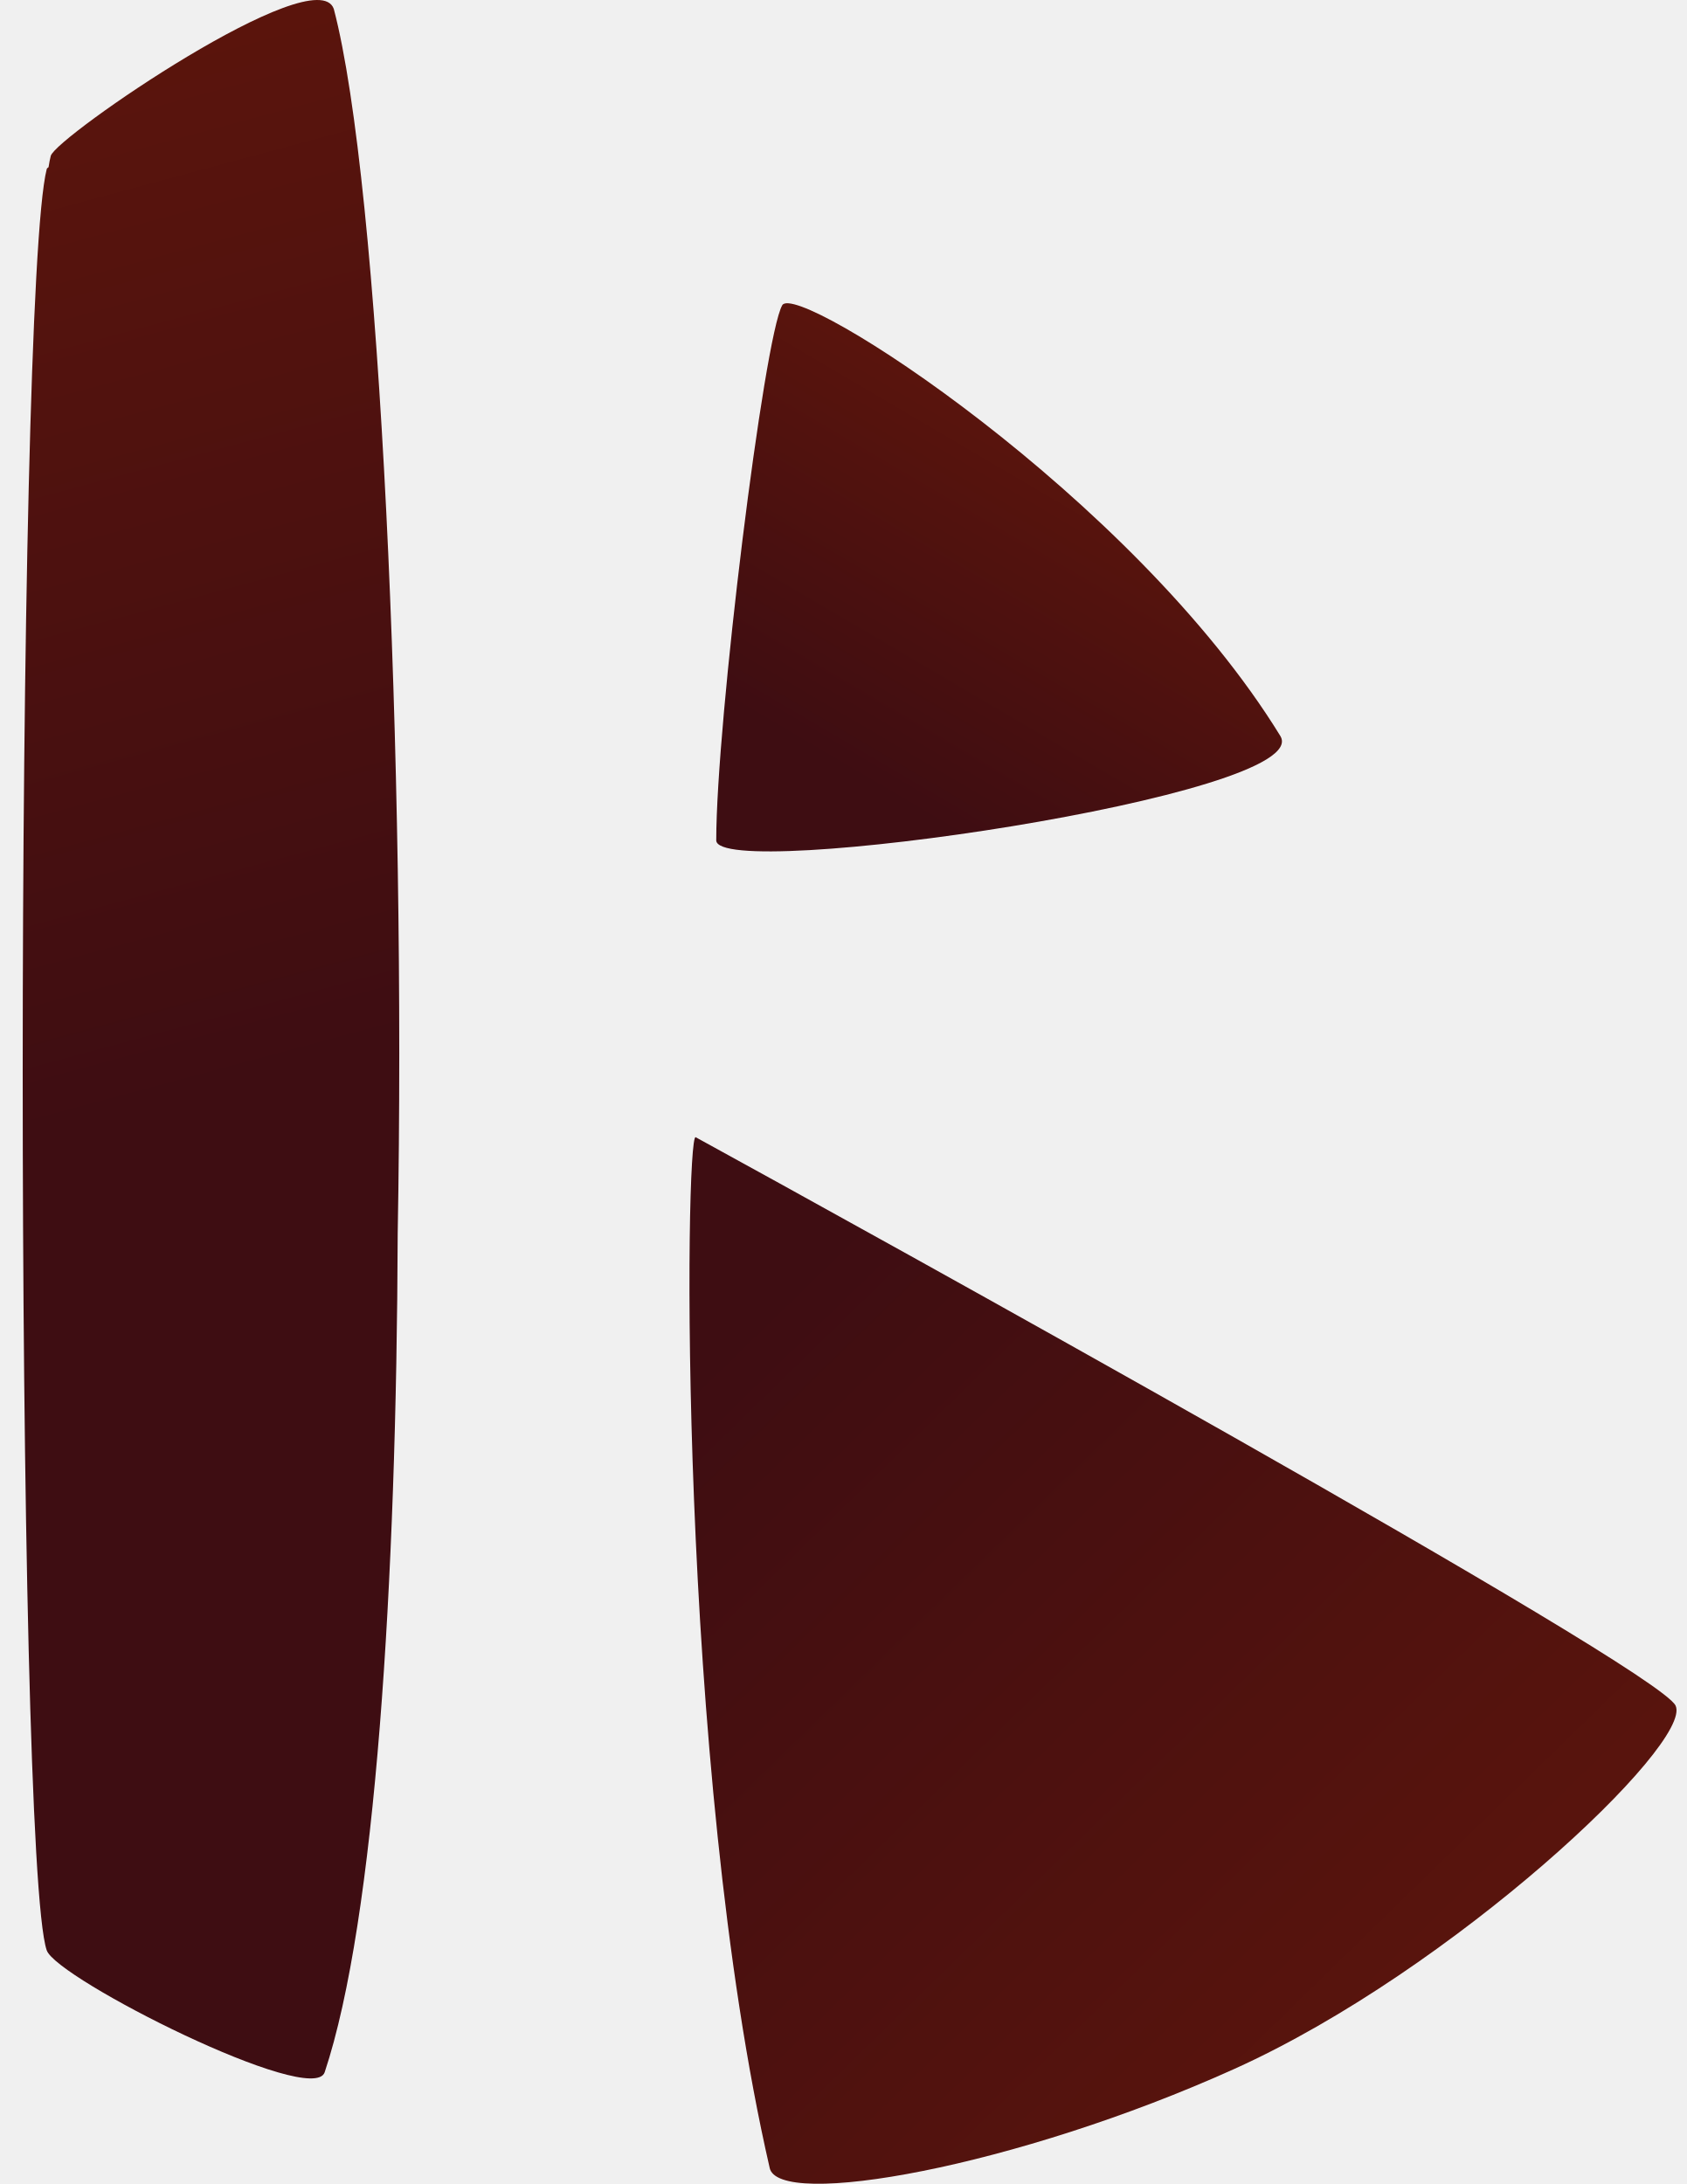
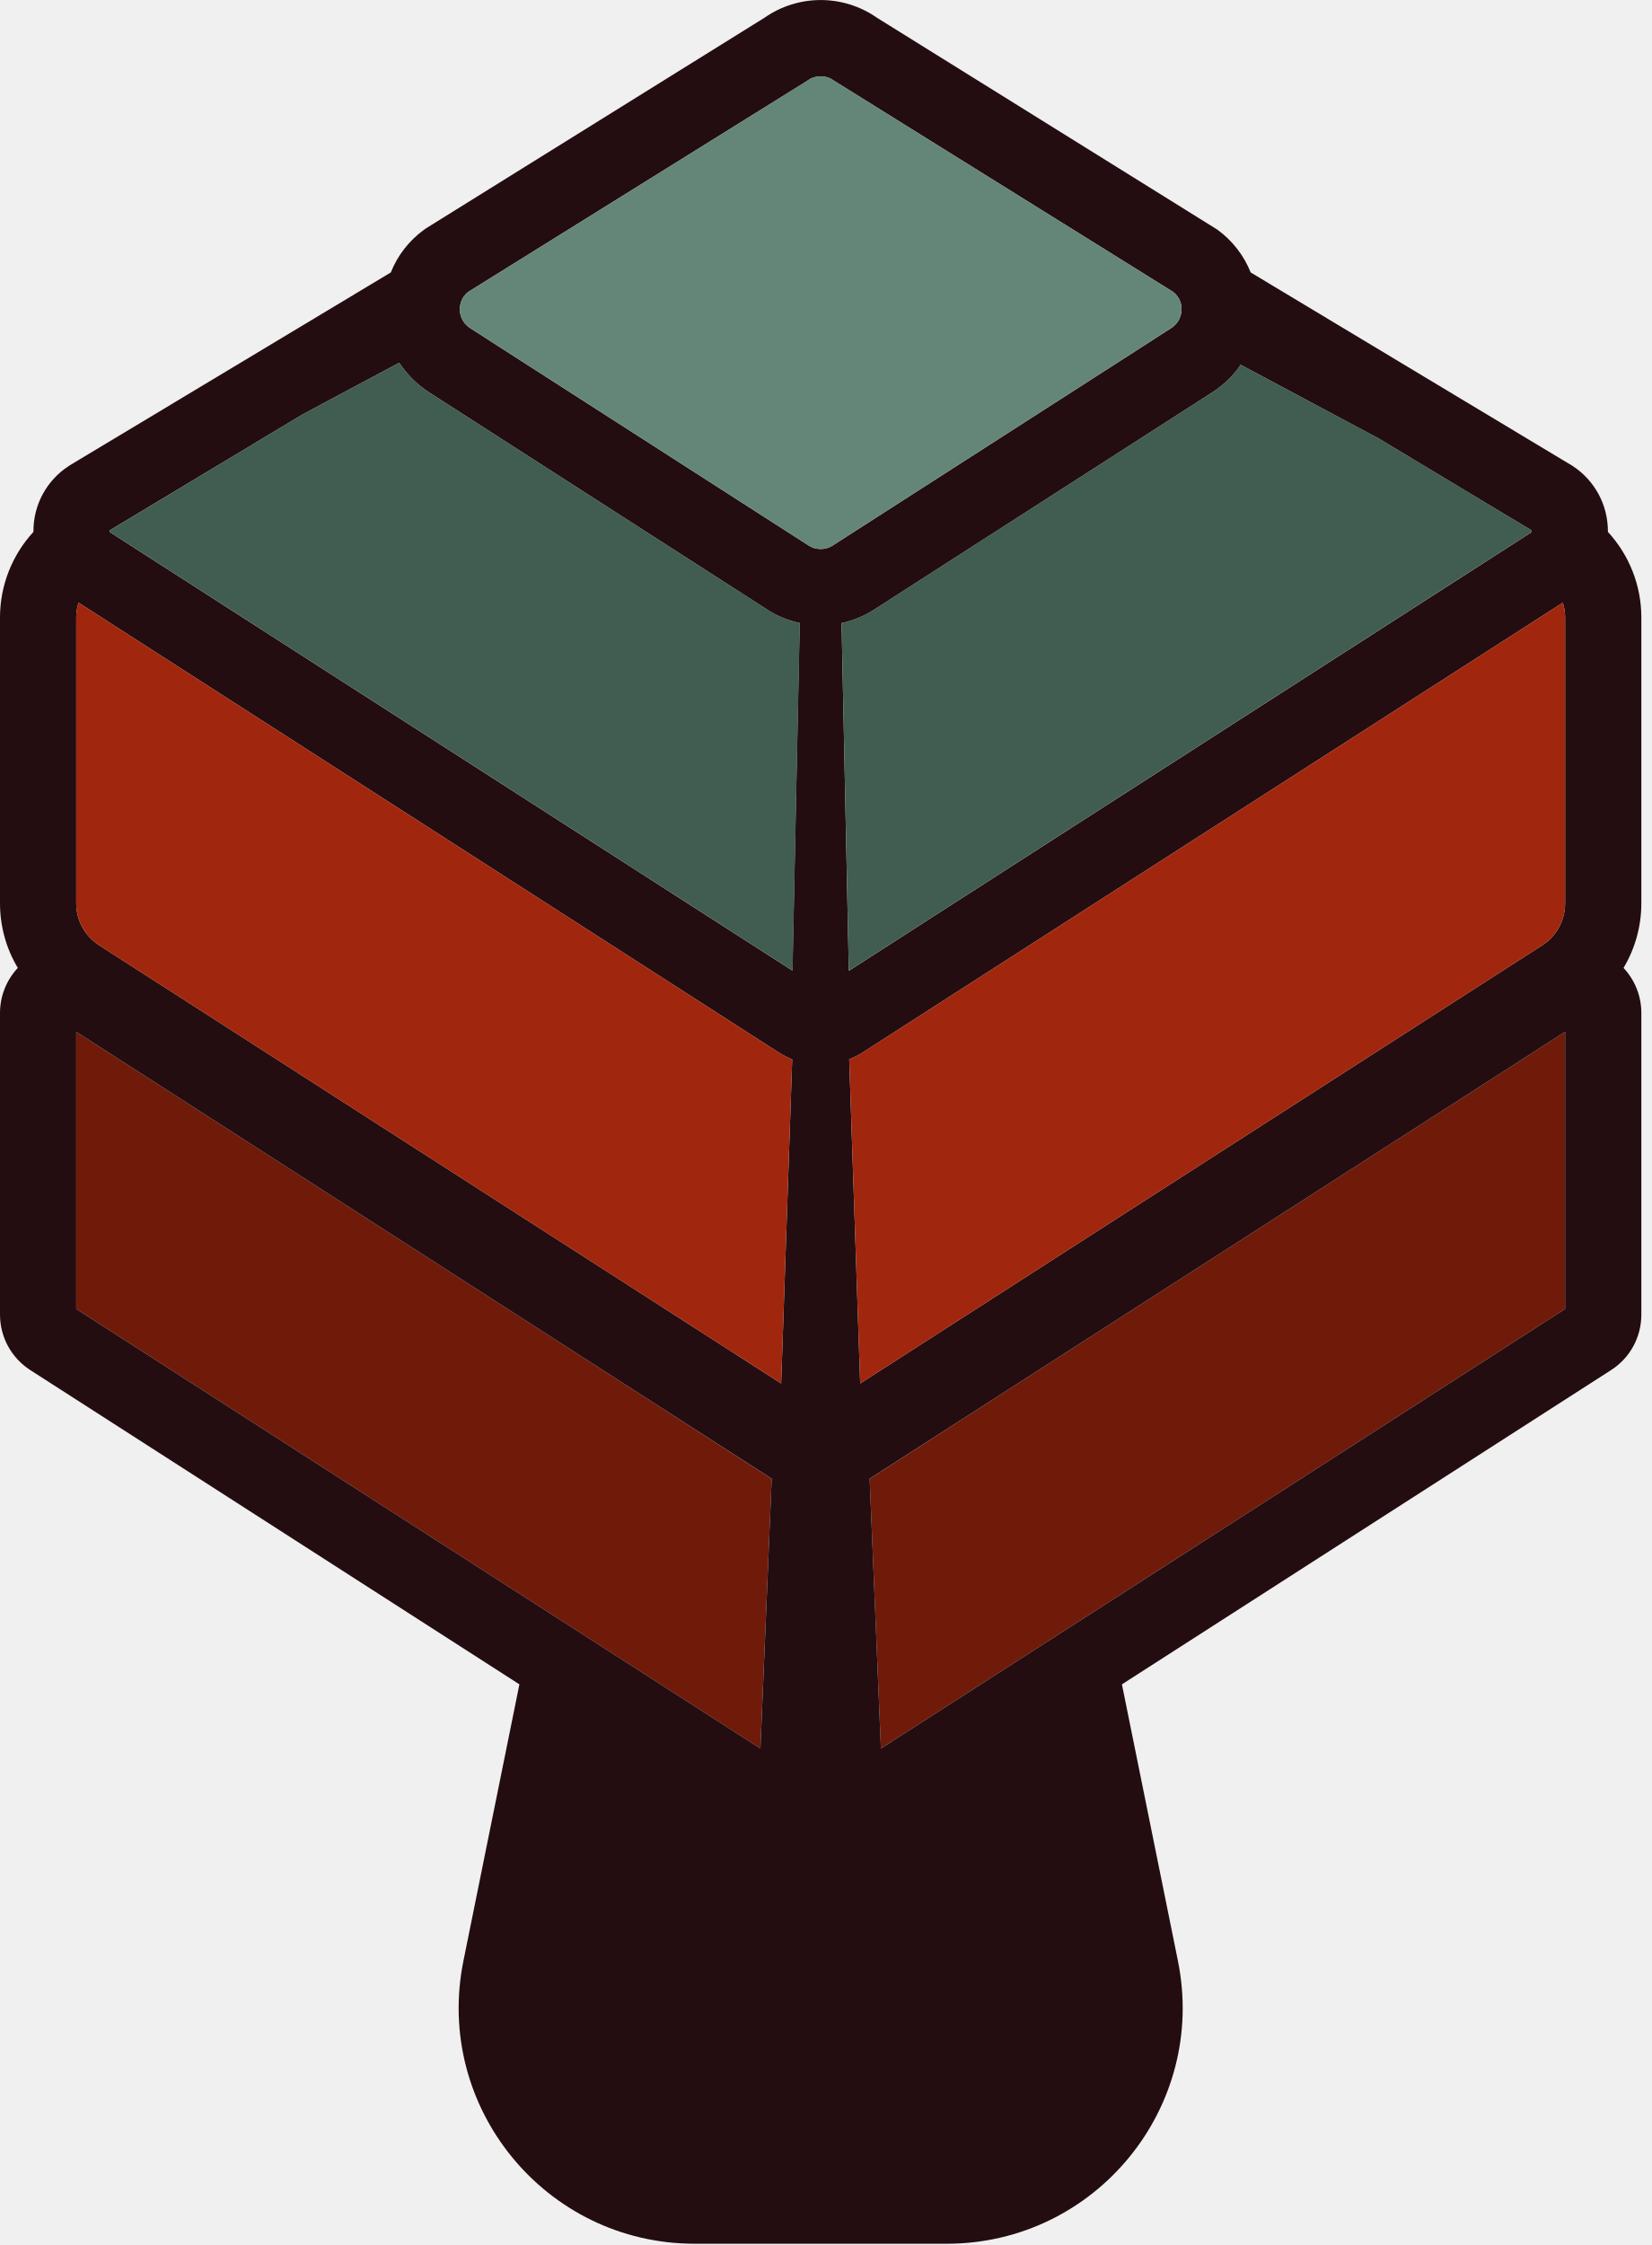
- <svg xmlns="http://www.w3.org/2000/svg" width="61" height="79" viewBox="0 0 61 79" fill="none">
-   <path fill-rule="evenodd" clip-rule="evenodd" d="M25.164 41.136C24.773 40.922 24.502 63.888 27.836 78.401C28.093 79.931 36.76 78.401 44.661 74.831C52.565 71.261 61.24 63.07 60.608 61.699C59.975 60.328 30.548 44.086 25.164 41.136Z" fill="url(#paint0_linear_544_26623)" />
-   <path fill-rule="evenodd" clip-rule="evenodd" d="M46.312 26.624C40.983 17.944 28.813 10.132 28.294 11.041C27.634 12.199 25.907 26.128 25.907 30.396C25.907 31.917 47.632 28.775 46.311 26.624H46.312Z" fill="url(#paint1_linear_544_26623)" />
-   <path fill-rule="evenodd" clip-rule="evenodd" d="M1.837 5.636C1.807 5.748 1.781 5.885 1.756 6.048C1.722 6.068 1.698 6.09 1.69 6.117C0.536 10.616 0.528 67.171 1.69 70.547C2.042 71.573 11.312 76.25 11.744 74.957C13.579 69.454 14.344 57.213 14.385 44.616C14.69 27.668 13.745 6.668 12.073 0.321C11.426 -1.495 2.027 4.955 1.837 5.636Z" fill="url(#paint2_linear_544_26623)" />
+ <svg xmlns="http://www.w3.org/2000/svg" width="78" height="106" viewBox="0 0 78 106" fill="none">
+   <g clip-path="url(#clip0_618_448)">
+     <path d="M36.444 69.821L35.911 82.558L25.296 75.741L3.6 61.804V48.717L27.642 64.161L36.444 69.821Z" fill="#701B0A" />
+     <path d="M73.913 48.717V61.804L52.217 75.741L41.601 82.558L41.069 69.821L49.871 64.161L73.913 48.717Z" fill="#701B0A" />
+     <path d="M77.513 29.154C77.513 27.646 76.94 26.205 75.934 25.114V25.088C75.934 23.837 75.313 22.683 74.263 21.998L59.064 12.864C58.744 12.064 58.2 11.356 57.478 10.835L41.426 0.845C39.821 -0.279 37.695 -0.279 36.091 0.845L20.14 10.768L20.035 10.839C19.317 11.36 18.773 12.064 18.457 12.864L3.306 21.964L3.254 21.998C2.201 22.679 1.575 23.837 1.579 25.088V25.114C0.573 26.205 0 27.646 0 29.154V42.648C0 43.746 0.298 44.796 0.841 45.701C0.309 46.27 0 47.026 0 47.827V62.069C0 63.133 0.536 64.113 1.43 64.69L24.529 79.528L21.886 92.582C20.486 99.489 25.766 105.941 32.81 105.941H44.703C51.747 105.941 57.027 99.489 55.627 92.582L52.983 79.528L76.083 64.69C76.981 64.113 77.513 63.133 77.513 62.069V47.827C77.513 47.026 77.204 46.27 76.672 45.701C77.215 44.792 77.513 43.742 77.513 42.648V29.154ZM35.912 82.558L25.297 75.741L3.6 61.804V48.717L27.642 64.161L36.444 69.817L35.912 82.558ZM36.891 65.323L28.499 59.931L4.688 44.636C4.006 44.197 3.6 43.456 3.6 42.648V29.154C3.6 28.916 3.638 28.677 3.708 28.454L31.284 46.166L36.772 49.692C36.977 49.822 37.189 49.934 37.412 50.016L36.891 65.323ZM37.427 45.831L32.051 42.38L6.724 26.112L5.213 25.14C5.213 25.14 5.179 25.118 5.179 25.081C5.179 25.051 5.19 25.036 5.202 25.029L7.339 23.744L14.283 19.57L18.855 17.128C18.933 17.247 19.015 17.362 19.105 17.474C19.421 17.876 19.805 18.226 20.244 18.513L20.579 18.729L34.966 27.97L36.239 28.789C36.716 29.095 37.234 29.303 37.766 29.418L37.424 45.831H37.427ZM39.322 25.758C38.98 25.978 38.533 25.978 38.191 25.758L38.146 25.729L24.221 16.789L22.485 15.672L22.195 15.486C21.998 15.355 21.882 15.195 21.811 15.046C21.733 14.875 21.718 14.719 21.715 14.633C21.715 14.491 21.733 14.171 21.986 13.899C22.02 13.858 22.061 13.821 22.109 13.784L38.038 3.869L38.142 3.802C38.511 3.534 39.006 3.534 39.371 3.802L55.404 13.784C55.448 13.821 55.489 13.858 55.527 13.896C55.78 14.168 55.806 14.488 55.798 14.633C55.795 14.719 55.78 14.875 55.702 15.043C55.635 15.191 55.515 15.355 55.318 15.486L55.028 15.672L53.293 16.789L39.367 25.729L39.322 25.758ZM39.743 29.422C40.276 29.307 40.793 29.098 41.27 28.793L42.543 27.974L56.93 18.732L57.265 18.516C57.709 18.23 58.092 17.88 58.408 17.478C58.475 17.396 58.535 17.31 58.591 17.224L65.114 20.706L65.137 20.721L70.178 23.752L72.311 25.032C72.311 25.032 72.334 25.055 72.334 25.084C72.334 25.125 72.315 25.133 72.3 25.144L70.789 26.116L45.462 42.383L40.086 45.839L39.743 29.422ZM73.913 61.804L52.217 75.741L41.601 82.558L41.069 69.817L49.871 64.161L73.913 48.717V61.804ZM73.913 42.648C73.913 43.456 73.507 44.197 72.829 44.636L49.014 59.931L40.622 65.323L40.104 50.016C40.324 49.931 40.536 49.822 40.741 49.692L46.229 46.166L73.805 28.454C73.875 28.677 73.913 28.916 73.913 29.154V42.648Z" fill="#230D11" />
+     <path d="M36.772 49.692L31.283 46.166L3.708 28.454C3.637 28.677 3.6 28.916 3.6 29.154V42.648C3.6 43.455 4.006 44.196 4.687 44.636L28.498 59.931L36.891 65.323L37.412 50.016C37.189 49.934 36.976 49.822 36.772 49.692Z" fill="#A0270E" />
+     <path d="M73.805 28.454L46.229 46.166L40.741 49.692C40.536 49.822 40.324 49.93 40.105 50.016L40.622 65.323L49.014 59.931L72.829 44.636C73.507 44.196 73.913 43.455 73.913 42.648V29.154C73.913 28.916 73.875 28.677 73.805 28.454Z" fill="#A0270E" />
+     <path d="M36.243 28.789L34.97 27.97L20.582 18.729L20.247 18.512C19.808 18.226 19.424 17.876 19.108 17.474C19.019 17.362 18.937 17.247 18.858 17.127L14.286 19.566L7.342 23.744L5.205 25.028C5.205 25.028 5.183 25.051 5.183 25.081C5.183 25.118 5.198 25.133 5.216 25.14L6.728 26.112L32.054 42.379L37.431 45.831L37.773 29.418C37.241 29.303 36.723 29.094 36.247 28.789H36.243Z" fill="#415C51" />
+     <path d="M72.312 25.029L70.178 23.748L65.137 20.717L65.115 20.702L58.591 17.221C58.535 17.306 58.476 17.392 58.409 17.474C58.092 17.876 57.709 18.226 57.266 18.513L56.931 18.729L42.544 27.97L41.27 28.789C40.794 29.095 40.276 29.303 39.744 29.419L40.086 45.835L45.463 42.38L70.789 26.112L72.301 25.14C72.301 25.14 72.334 25.122 72.334 25.081C72.334 25.051 72.323 25.036 72.312 25.029Z" fill="#415C51" />
+     <path d="M55.799 14.633C55.795 14.718 55.78 14.875 55.702 15.042C55.635 15.191 55.516 15.355 55.318 15.485L55.028 15.671L53.293 16.788L39.367 25.728L39.323 25.758C38.98 25.978 38.533 25.978 38.191 25.758L38.146 25.728L24.221 16.788L22.486 15.671L22.195 15.485C21.998 15.355 21.882 15.195 21.812 15.046C21.733 14.875 21.719 14.718 21.715 14.633C21.715 14.491 21.733 14.171 21.987 13.899C22.02 13.858 22.061 13.821 22.11 13.784L38.038 3.868L38.142 3.801C38.511 3.533 39.006 3.533 39.371 3.801L55.404 13.784C55.449 13.821 55.489 13.858 55.527 13.896C55.78 14.167 55.806 14.488 55.799 14.633Z" fill="#648678" />
+   </g>
  <defs>
-     <linearGradient id="paint0_linear_544_26623" x1="28.251" y1="46.556" x2="72.284" y2="91.761" gradientUnits="userSpaceOnUse">
-       <stop stop-color="#3E0D12" />
-       <stop offset="1" stop-color="#6F1A08" />
-     </linearGradient>
-     <linearGradient id="paint1_linear_544_26623" x1="29.468" y1="27.267" x2="41.951" y2="6.039" gradientUnits="userSpaceOnUse">
-       <stop stop-color="#3E0D12" />
-       <stop offset="1" stop-color="#6F1A08" />
-     </linearGradient>
-     <linearGradient id="paint2_linear_544_26623" x1="14.46" y1="37.588" x2="-2.306" y2="-24.654" gradientUnits="userSpaceOnUse">
-       <stop stop-color="#3E0D12" />
-       <stop offset="1" stop-color="#6F1A08" />
-     </linearGradient>
+     <clipPath id="clip0_618_448">
+       <rect width="77.513" height="105.941" fill="white" />
+     </clipPath>
  </defs>
</svg>
